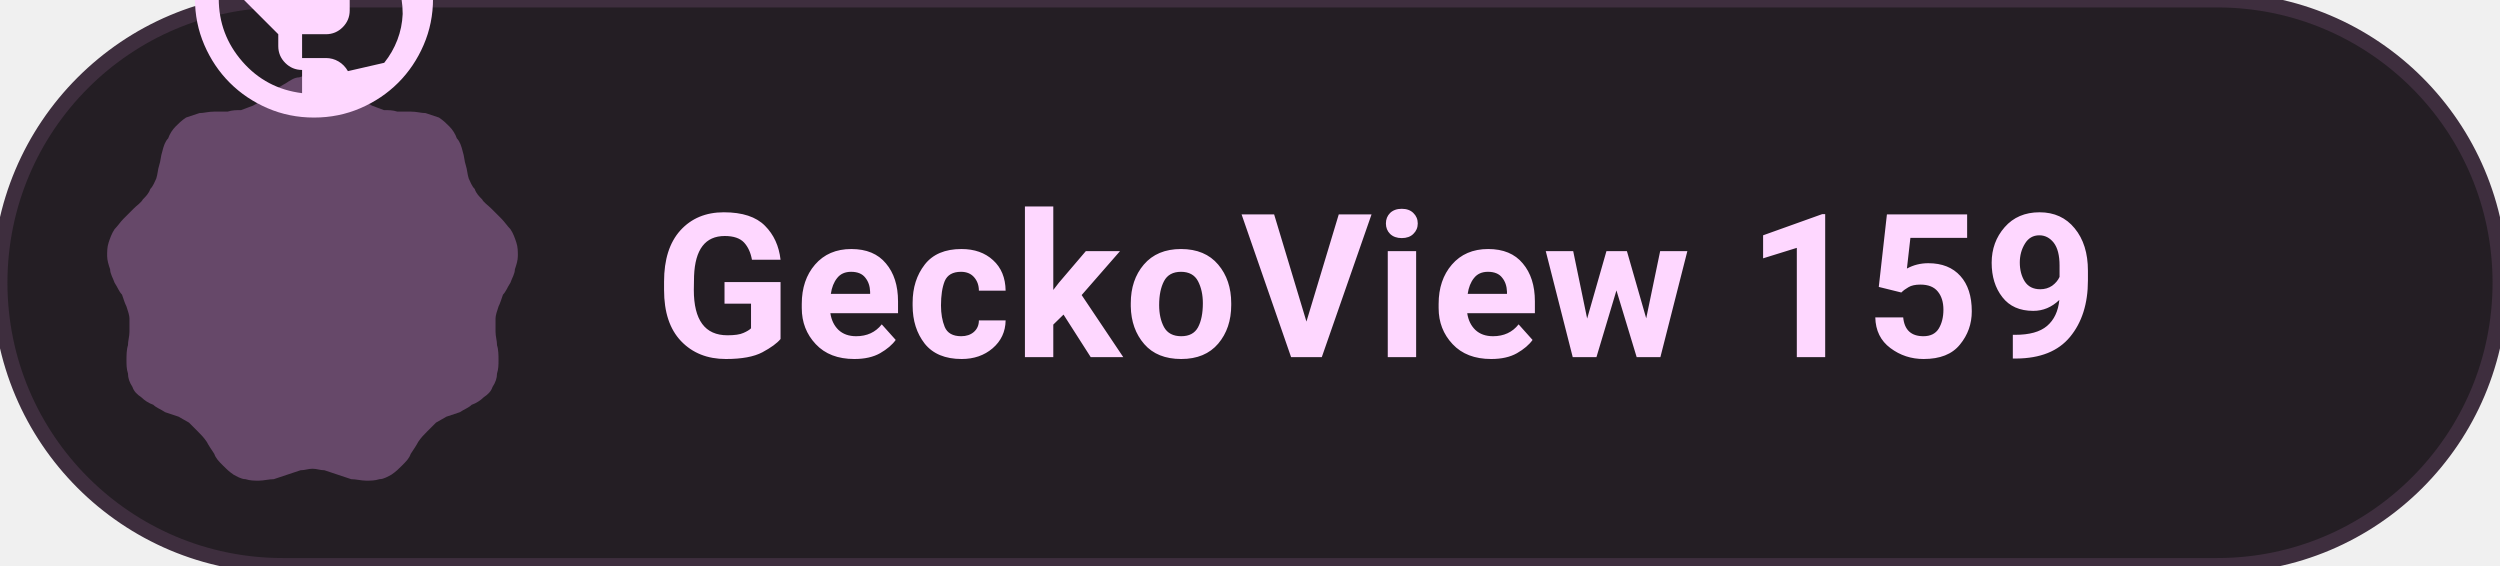
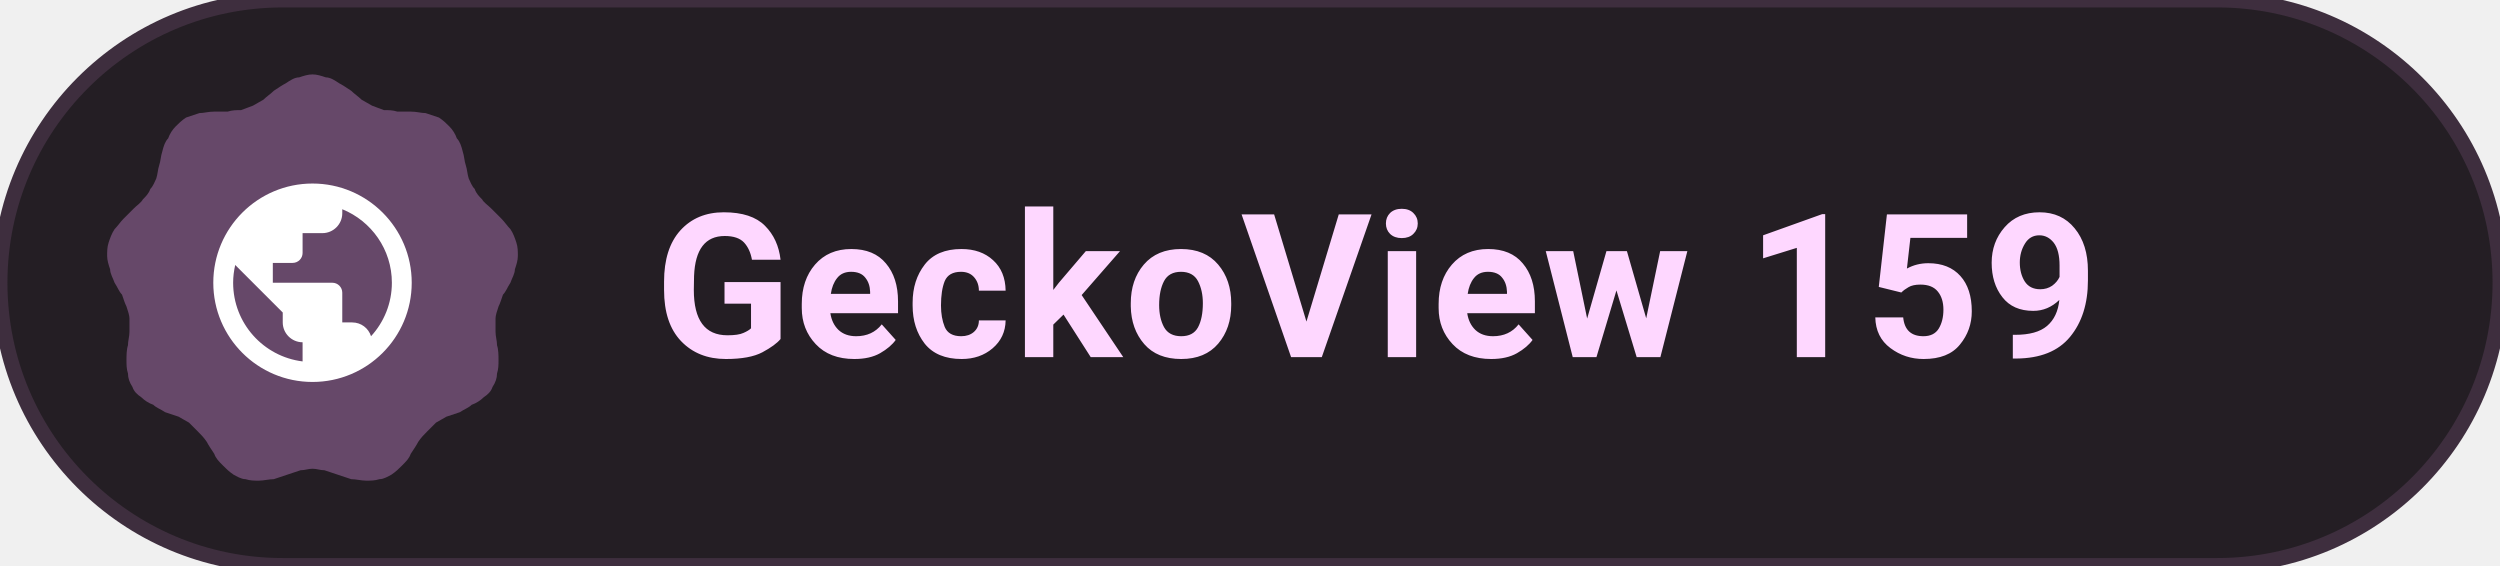
<svg xmlns="http://www.w3.org/2000/svg" width="168" height="38" viewBox="0 0 168 38">
  <defs>
    <style>
      .label { font-family: system-ui, -apple-system, 'Segoe UI', Roboto, Helvetica, Arial, sans-serif; font-size: 13.5px; font-weight: 600; letter-spacing: 0.2px; }
    </style>
  </defs>
  <path d="M19,0H149A19,19 0 0 1 168,19V19A19,19 0 0 1 149,38H19A19,19 0 0 1 0,19V19A19,19 0 0 1 19,0Z" fill="#241e24" stroke="#3e2e3e" stroke-width="1" />
  <path d="M34.3,19.0C34.1,19.3 34.0,19.6 33.8,19.8C33.7,20.1 33.6,20.4 33.5,20.6C33.4,20.9 33.3,21.2 33.3,21.4C33.3,21.7 33.3,22.0 33.3,22.3C33.3,22.6 33.4,22.9 33.4,23.2C33.5,23.5 33.5,23.9 33.5,24.2C33.5,24.5 33.5,24.8 33.4,25.1C33.4,25.4 33.3,25.7 33.1,26.0C33.0,26.3 32.8,26.5 32.5,26.7C32.3,26.9 32.0,27.1 31.7,27.2C31.5,27.4 31.2,27.5 30.9,27.7C30.6,27.8 30.3,27.9 30.0,28.0C29.8,28.1 29.5,28.3 29.3,28.4C29.1,28.6 28.9,28.8 28.7,29.0C28.5,29.2 28.3,29.4 28.1,29.7C28.0,29.9 27.8,30.2 27.6,30.5C27.5,30.8 27.3,31.0 27.0,31.3C26.8,31.5 26.6,31.7 26.3,31.9C26.1,32.0 25.8,32.2 25.5,32.2C25.2,32.3 24.9,32.3 24.6,32.3C24.3,32.3 23.9,32.2 23.6,32.2C23.3,32.1 23.0,32.0 22.7,31.9C22.4,31.8 22.1,31.7 21.8,31.6C21.5,31.6 21.3,31.5 21.0,31.5C20.7,31.5 20.5,31.6 20.2,31.6C19.9,31.7 19.6,31.8 19.3,31.9C19.0,32.0 18.7,32.1 18.4,32.2C18.1,32.2 17.7,32.3 17.4,32.3C17.1,32.3 16.8,32.3 16.5,32.2C16.2,32.2 15.9,32.0 15.7,31.9C15.4,31.7 15.2,31.5 15.0,31.3C14.7,31.0 14.5,30.8 14.4,30.5C14.2,30.2 14.0,29.9 13.9,29.7C13.7,29.4 13.5,29.2 13.3,29.0C13.1,28.8 12.9,28.6 12.7,28.4C12.5,28.3 12.2,28.1 12.0,28.0C11.7,27.9 11.4,27.8 11.1,27.7C10.8,27.5 10.5,27.4 10.3,27.2C10.0,27.1 9.7,26.9 9.5,26.7C9.2,26.5 9.0,26.3 8.9,26.0C8.7,25.7 8.6,25.4 8.6,25.1C8.5,24.8 8.5,24.5 8.5,24.2C8.5,23.9 8.5,23.5 8.6,23.2C8.6,22.9 8.7,22.6 8.7,22.3C8.7,22.0 8.7,21.7 8.7,21.4C8.7,21.2 8.6,20.9 8.5,20.6C8.4,20.4 8.3,20.1 8.2,19.8C8.0,19.6 7.9,19.3 7.7,19.0C7.6,18.7 7.4,18.4 7.4,18.1C7.3,17.8 7.2,17.5 7.2,17.2C7.2,16.9 7.2,16.6 7.3,16.3C7.4,16.0 7.5,15.7 7.7,15.4C7.9,15.2 8.1,14.9 8.3,14.7C8.5,14.5 8.8,14.2 9.0,14.0C9.2,13.8 9.5,13.6 9.6,13.4C9.8,13.2 10.0,13.0 10.1,12.7C10.3,12.5 10.4,12.2 10.5,12.0C10.6,11.7 10.6,11.4 10.7,11.1C10.8,10.8 10.8,10.5 10.9,10.2C11.0,9.8 11.1,9.5 11.3,9.3C11.4,9.0 11.6,8.7 11.8,8.5C12.0,8.3 12.2,8.1 12.5,7.9C12.8,7.8 13.1,7.7 13.4,7.6C13.7,7.6 14.0,7.5 14.4,7.5C14.7,7.5 15.0,7.5 15.3,7.5C15.6,7.4 15.9,7.4 16.2,7.4C16.5,7.3 16.7,7.2 17.0,7.1C17.2,7.0 17.5,6.8 17.7,6.7C17.9,6.5 18.2,6.3 18.4,6.1C18.7,5.9 19.0,5.7 19.2,5.6C19.5,5.4 19.8,5.2 20.1,5.2C20.4,5.1 20.7,5.0 21.0,5.0C21.3,5.0 21.6,5.1 21.9,5.2C22.2,5.2 22.5,5.4 22.8,5.6C23.0,5.7 23.3,5.9 23.6,6.1C23.8,6.3 24.1,6.5 24.3,6.7C24.5,6.8 24.8,7.0 25.0,7.1C25.3,7.2 25.5,7.3 25.8,7.4C26.1,7.4 26.4,7.4 26.7,7.5C27.0,7.5 27.3,7.5 27.6,7.5C28.0,7.5 28.3,7.6 28.6,7.6C28.9,7.7 29.2,7.8 29.5,7.9C29.8,8.1 30.0,8.3 30.2,8.5C30.4,8.7 30.6,9.0 30.7,9.3C30.9,9.5 31.0,9.8 31.1,10.2C31.2,10.5 31.2,10.8 31.3,11.1C31.4,11.4 31.4,11.7 31.5,12.0C31.6,12.2 31.7,12.5 31.9,12.7C32.0,13.0 32.2,13.2 32.4,13.4C32.5,13.6 32.8,13.8 33.0,14.0C33.2,14.2 33.5,14.5 33.7,14.7C33.9,14.9 34.1,15.2 34.3,15.4C34.5,15.7 34.6,16.0 34.7,16.3C34.8,16.6 34.8,16.9 34.8,17.2C34.8,17.5 34.7,17.8 34.6,18.1C34.6,18.4 34.4,18.7 34.3,19.0Z" fill="#664869" />
-   <path fill="#fed7ff" transform="translate(11.5, 9.5) scale(0.02)" d="M480-80q-83 0-156-31.5T197-197q-54-54-85.5-127T80-480q0-83 31.5-156T197-763q54-54 127-85.5T480-880q83 0 156 31.5T763-763q54 54 85.5 127T880-480q0 83-31.5 156T763-197q-54 54-127 85.5T480-80Zm-40-82v-78q-33 0-56.5-23.5T360-320v-40L168-552q-3 18-5.5 36t-2.5 36q0 121 79.5 212T440-162Zm276-102q28-35 44-76.5t18-87.5q0-52-15.5-99T718-614L600-496v56q0 33-23.5 56.5T520-360h-80v80h80q23 0 42.5 11.5T594-236l122-28Z" />
+   <path fill="#ffffff" transform="translate(13.0, 11.0) scale(0.6667)" d="M12 2C6.48 2 2 6.48 2 12s4.48 10 10 10 10-4.48 10-10S17.52 2 12 2zm-1 17.93c-3.95-.49-7-3.85-7-7.93 0-.62.08-1.21.21-1.79L9 15v1c0 1.1.9 2 2 2v1.93zm6.9-2.54c-.26-.81-1-1.39-1.9-1.39h-1v-3c0-.55-.45-1-1-1H8v-2h2c.55 0 1-.45 1-1V7h2c1.1 0 2-.9 2-2v-.41c2.93 1.19 5 4.06 5 7.41 0 2.08-.8 3.97-2.1 5.39z" />
  <text x="44" y="24" fill="#fed7ff" class="label">GeckoView 159</text>
</svg>
